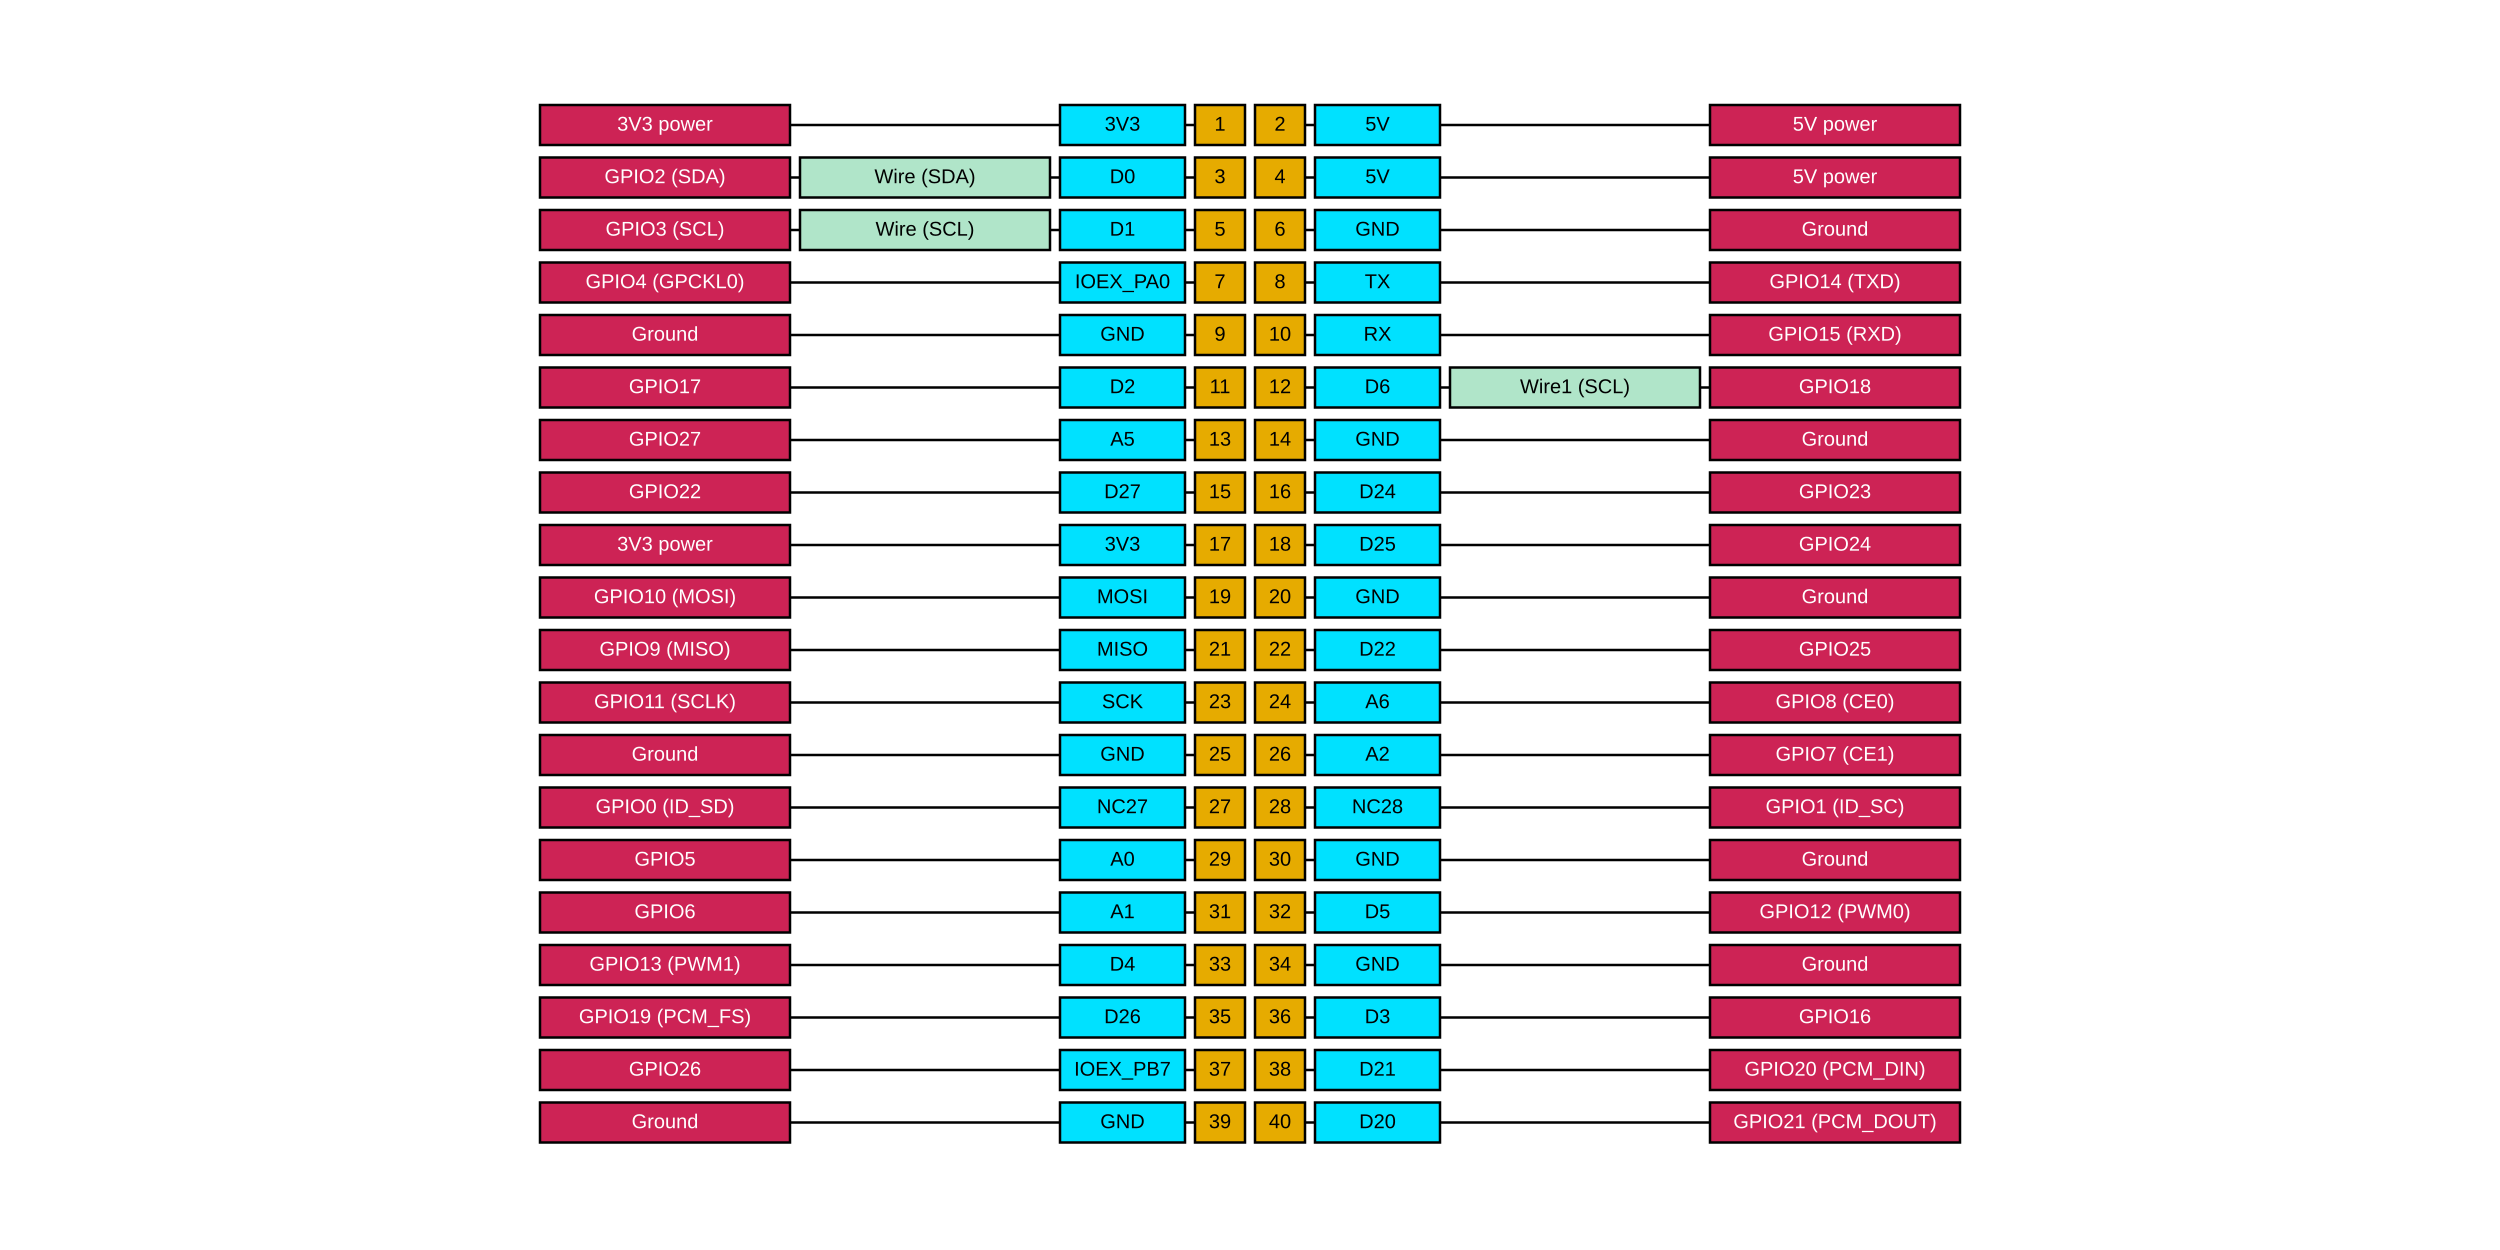
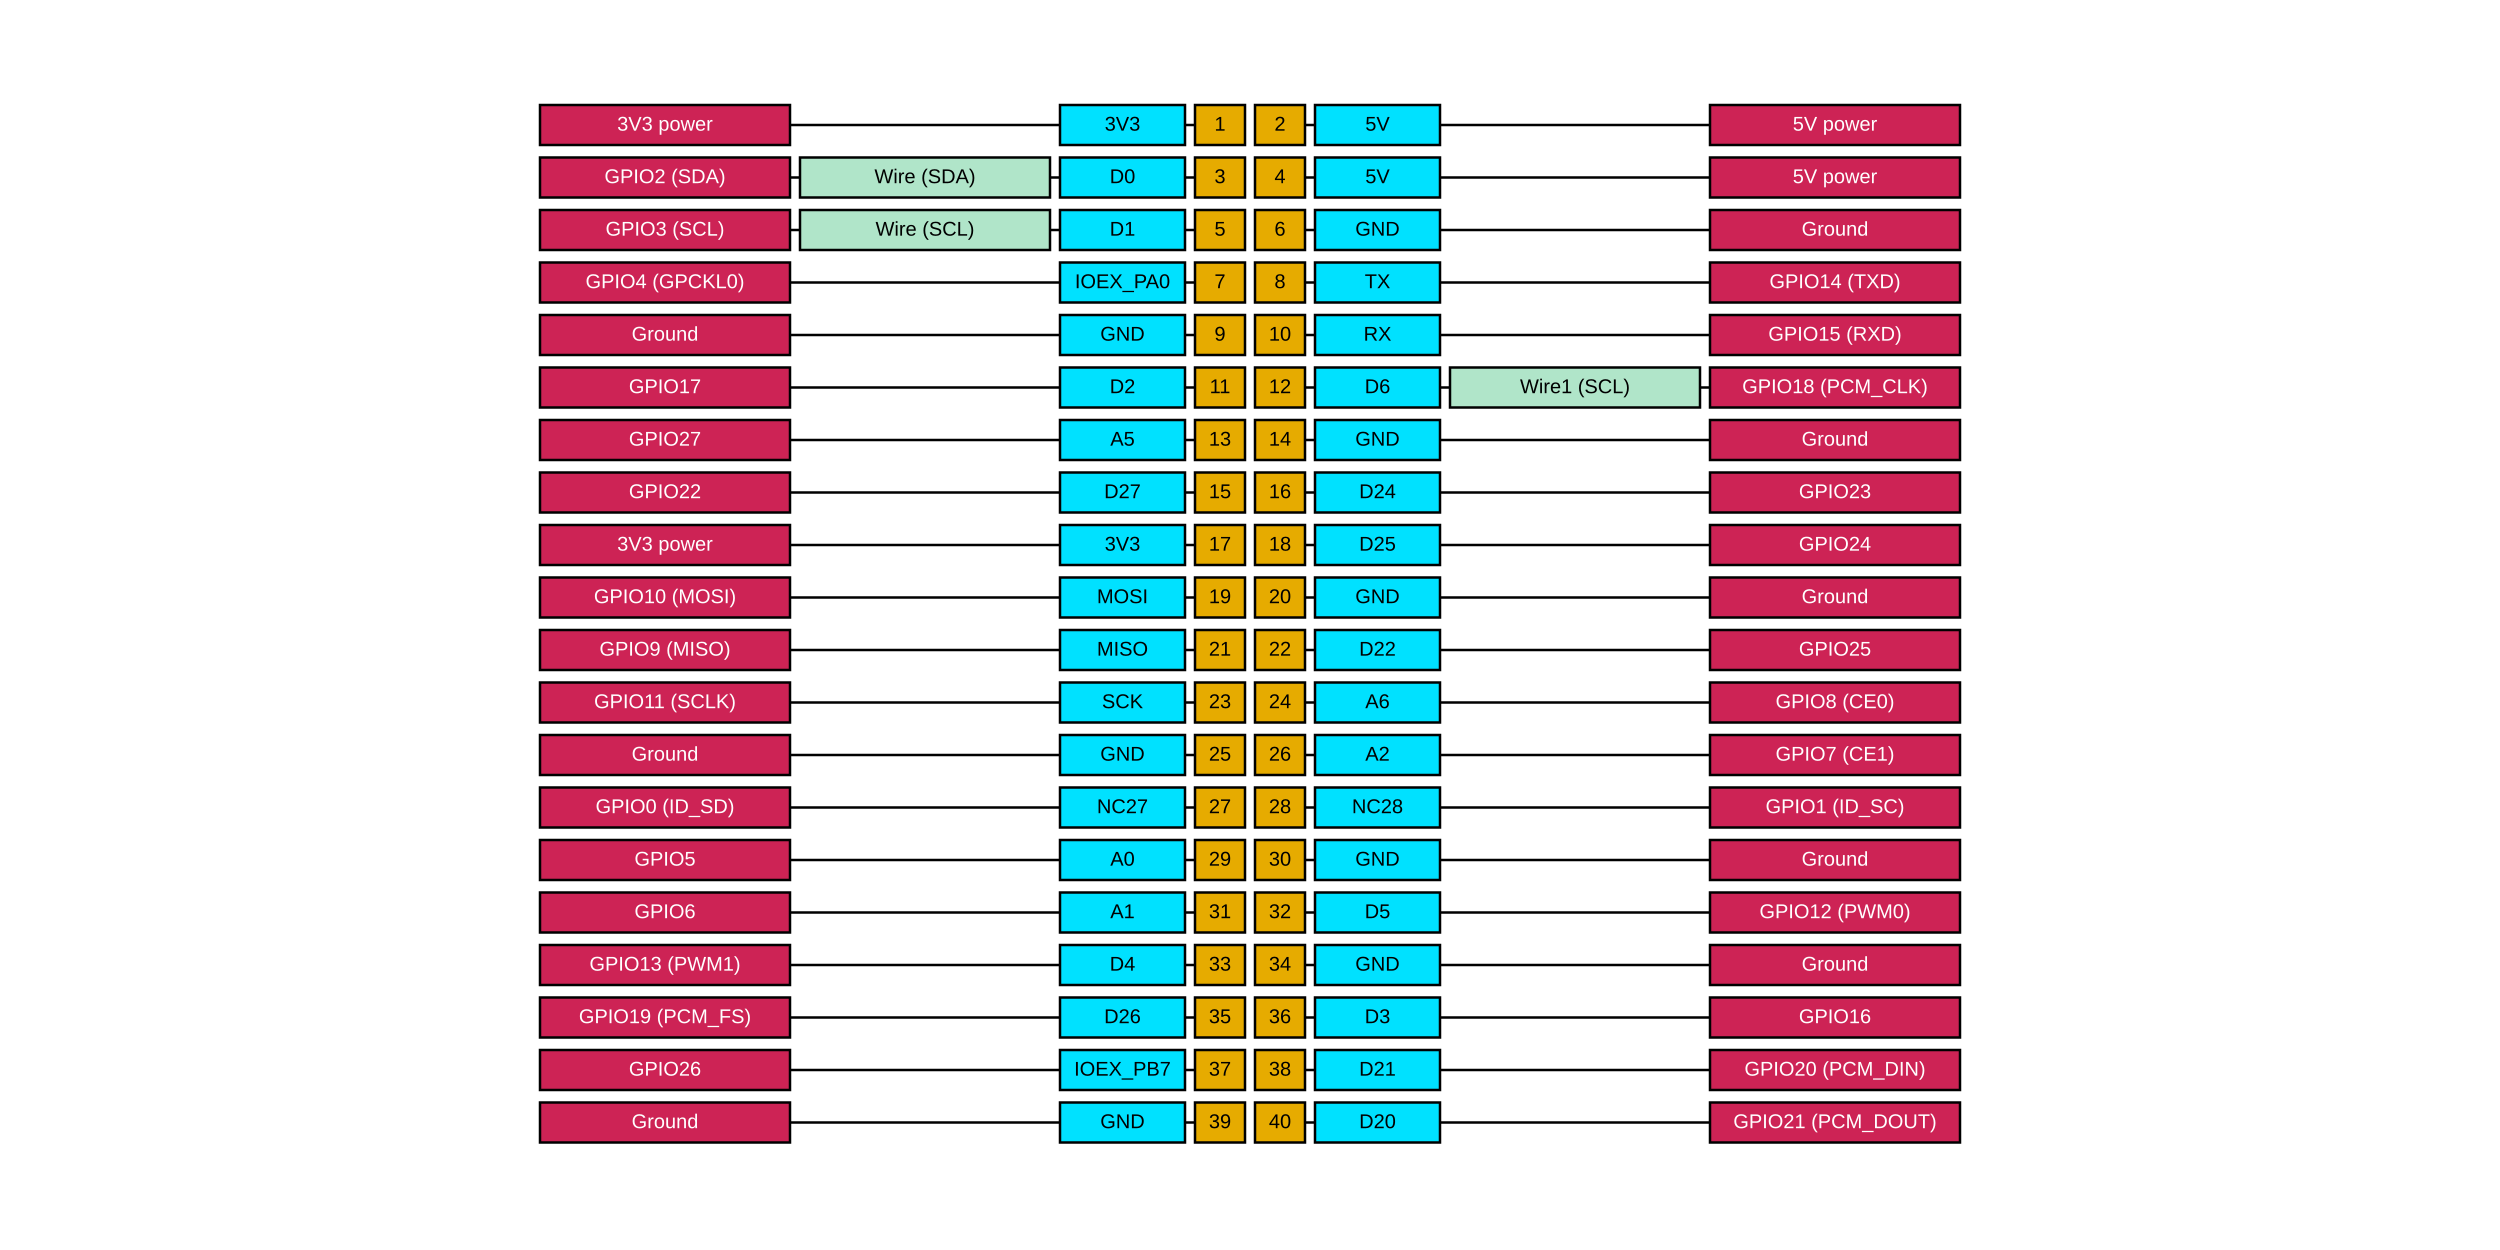
<svg xmlns="http://www.w3.org/2000/svg" width="1000" height="500">
  <rect x="0" y="0" width="1000" height="500" fill="white">
  </rect>
  <g transform="translate(498,50) ">
    <line x1="0" y1="0" x2="0" y2="0" stroke="black" stroke-width="1">
    </line>
    <rect x="-20" y="-8" width="20" height="16" stroke="black" fill="#E6AB00">
    </rect>
    <text x="-10" y="0" text-anchor="middle" dominant-baseline="middle" font-family="Arial, Helvetica, sans-serif" font-size="8px" fill="black">
1    </text>
    <line x1="-20" y1="0" x2="-24" y2="0" stroke="black" stroke-width="1">
    </line>
    <rect x="-74" y="-8" width="50" height="16" stroke="black" fill="#00E1FF">
    </rect>
    <text x="-49" y="0" text-anchor="middle" dominant-baseline="middle" font-family="Arial, Helvetica, sans-serif" font-size="8px" fill="black">
3V3    </text>
    <line x1="-74" y1="0" x2="-182" y2="0" stroke="black" stroke-width="1">
    </line>
    <rect x="-282" y="-8" width="100" height="16" stroke="black" fill="#CD2355">
    </rect>
    <text x="-232" y="0" text-anchor="middle" dominant-baseline="middle" font-family="Arial, Helvetica, sans-serif" font-size="8px" fill="white">
3V3 power    </text>
  </g>
  <g transform="translate(498,71) ">
    <line x1="0" y1="0" x2="0" y2="0" stroke="black" stroke-width="1">
    </line>
    <rect x="-20" y="-8" width="20" height="16" stroke="black" fill="#E6AB00">
    </rect>
    <text x="-10" y="0" text-anchor="middle" dominant-baseline="middle" font-family="Arial, Helvetica, sans-serif" font-size="8px" fill="black">
3    </text>
    <line x1="-20" y1="0" x2="-24" y2="0" stroke="black" stroke-width="1">
    </line>
    <rect x="-74" y="-8" width="50" height="16" stroke="black" fill="#00E1FF">
    </rect>
    <text x="-49" y="0" text-anchor="middle" dominant-baseline="middle" font-family="Arial, Helvetica, sans-serif" font-size="8px" fill="black">
D0    </text>
    <line x1="-74" y1="0" x2="-78" y2="0" stroke="black" stroke-width="1">
    </line>
    <rect x="-178" y="-8" width="100" height="16" stroke="black" fill="#B0E5C9">
    </rect>
    <text x="-128" y="0" text-anchor="middle" dominant-baseline="middle" font-family="Arial, Helvetica, sans-serif" font-size="8px" fill="black">
Wire (SDA)    </text>
    <line x1="-178" y1="0" x2="-182" y2="0" stroke="black" stroke-width="1">
    </line>
    <rect x="-282" y="-8" width="100" height="16" stroke="black" fill="#CD2355">
    </rect>
    <text x="-232" y="0" text-anchor="middle" dominant-baseline="middle" font-family="Arial, Helvetica, sans-serif" font-size="8px" fill="white">
GPIO2 (SDA)    </text>
  </g>
  <g transform="translate(498,92) ">
    <line x1="0" y1="0" x2="0" y2="0" stroke="black" stroke-width="1">
    </line>
    <rect x="-20" y="-8" width="20" height="16" stroke="black" fill="#E6AB00">
    </rect>
    <text x="-10" y="0" text-anchor="middle" dominant-baseline="middle" font-family="Arial, Helvetica, sans-serif" font-size="8px" fill="black">
5    </text>
    <line x1="-20" y1="0" x2="-24" y2="0" stroke="black" stroke-width="1">
    </line>
    <rect x="-74" y="-8" width="50" height="16" stroke="black" fill="#00E1FF">
    </rect>
    <text x="-49" y="0" text-anchor="middle" dominant-baseline="middle" font-family="Arial, Helvetica, sans-serif" font-size="8px" fill="black">
D1    </text>
    <line x1="-74" y1="0" x2="-78" y2="0" stroke="black" stroke-width="1">
    </line>
    <rect x="-178" y="-8" width="100" height="16" stroke="black" fill="#B0E5C9">
    </rect>
    <text x="-128" y="0" text-anchor="middle" dominant-baseline="middle" font-family="Arial, Helvetica, sans-serif" font-size="8px" fill="black">
Wire (SCL)    </text>
    <line x1="-178" y1="0" x2="-182" y2="0" stroke="black" stroke-width="1">
    </line>
    <rect x="-282" y="-8" width="100" height="16" stroke="black" fill="#CD2355">
    </rect>
    <text x="-232" y="0" text-anchor="middle" dominant-baseline="middle" font-family="Arial, Helvetica, sans-serif" font-size="8px" fill="white">
GPIO3 (SCL)    </text>
  </g>
  <g transform="translate(498,113) ">
    <line x1="0" y1="0" x2="0" y2="0" stroke="black" stroke-width="1">
    </line>
    <rect x="-20" y="-8" width="20" height="16" stroke="black" fill="#E6AB00">
    </rect>
    <text x="-10" y="0" text-anchor="middle" dominant-baseline="middle" font-family="Arial, Helvetica, sans-serif" font-size="8px" fill="black">
7    </text>
    <line x1="-20" y1="0" x2="-24" y2="0" stroke="black" stroke-width="1">
    </line>
    <rect x="-74" y="-8" width="50" height="16" stroke="black" fill="#00E1FF">
    </rect>
    <text x="-49" y="0" text-anchor="middle" dominant-baseline="middle" font-family="Arial, Helvetica, sans-serif" font-size="8px" fill="black">
IOEX_PA0    </text>
    <line x1="-74" y1="0" x2="-182" y2="0" stroke="black" stroke-width="1">
    </line>
    <rect x="-282" y="-8" width="100" height="16" stroke="black" fill="#CD2355">
    </rect>
    <text x="-232" y="0" text-anchor="middle" dominant-baseline="middle" font-family="Arial, Helvetica, sans-serif" font-size="8px" fill="white">
GPIO4 (GPCKL0)    </text>
  </g>
  <g transform="translate(498,134) ">
    <line x1="0" y1="0" x2="0" y2="0" stroke="black" stroke-width="1">
    </line>
    <rect x="-20" y="-8" width="20" height="16" stroke="black" fill="#E6AB00">
    </rect>
    <text x="-10" y="0" text-anchor="middle" dominant-baseline="middle" font-family="Arial, Helvetica, sans-serif" font-size="8px" fill="black">
9    </text>
    <line x1="-20" y1="0" x2="-24" y2="0" stroke="black" stroke-width="1">
    </line>
    <rect x="-74" y="-8" width="50" height="16" stroke="black" fill="#00E1FF">
    </rect>
    <text x="-49" y="0" text-anchor="middle" dominant-baseline="middle" font-family="Arial, Helvetica, sans-serif" font-size="8px" fill="black">
GND    </text>
    <line x1="-74" y1="0" x2="-182" y2="0" stroke="black" stroke-width="1">
    </line>
    <rect x="-282" y="-8" width="100" height="16" stroke="black" fill="#CD2355">
    </rect>
    <text x="-232" y="0" text-anchor="middle" dominant-baseline="middle" font-family="Arial, Helvetica, sans-serif" font-size="8px" fill="white">
Ground    </text>
  </g>
  <g transform="translate(498,155) ">
    <line x1="0" y1="0" x2="0" y2="0" stroke="black" stroke-width="1">
    </line>
    <rect x="-20" y="-8" width="20" height="16" stroke="black" fill="#E6AB00">
    </rect>
    <text x="-10" y="0" text-anchor="middle" dominant-baseline="middle" font-family="Arial, Helvetica, sans-serif" font-size="8px" fill="black">
11    </text>
    <line x1="-20" y1="0" x2="-24" y2="0" stroke="black" stroke-width="1">
    </line>
    <rect x="-74" y="-8" width="50" height="16" stroke="black" fill="#00E1FF">
    </rect>
    <text x="-49" y="0" text-anchor="middle" dominant-baseline="middle" font-family="Arial, Helvetica, sans-serif" font-size="8px" fill="black">
D2    </text>
    <line x1="-74" y1="0" x2="-182" y2="0" stroke="black" stroke-width="1">
    </line>
    <rect x="-282" y="-8" width="100" height="16" stroke="black" fill="#CD2355">
    </rect>
    <text x="-232" y="0" text-anchor="middle" dominant-baseline="middle" font-family="Arial, Helvetica, sans-serif" font-size="8px" fill="white">
GPIO17    </text>
  </g>
  <g transform="translate(498,176) ">
    <line x1="0" y1="0" x2="0" y2="0" stroke="black" stroke-width="1">
    </line>
    <rect x="-20" y="-8" width="20" height="16" stroke="black" fill="#E6AB00">
    </rect>
    <text x="-10" y="0" text-anchor="middle" dominant-baseline="middle" font-family="Arial, Helvetica, sans-serif" font-size="8px" fill="black">
13    </text>
    <line x1="-20" y1="0" x2="-24" y2="0" stroke="black" stroke-width="1">
    </line>
    <rect x="-74" y="-8" width="50" height="16" stroke="black" fill="#00E1FF">
    </rect>
    <text x="-49" y="0" text-anchor="middle" dominant-baseline="middle" font-family="Arial, Helvetica, sans-serif" font-size="8px" fill="black">
A5    </text>
    <line x1="-74" y1="0" x2="-182" y2="0" stroke="black" stroke-width="1">
    </line>
    <rect x="-282" y="-8" width="100" height="16" stroke="black" fill="#CD2355">
    </rect>
    <text x="-232" y="0" text-anchor="middle" dominant-baseline="middle" font-family="Arial, Helvetica, sans-serif" font-size="8px" fill="white">
GPIO27    </text>
  </g>
  <g transform="translate(498,197) ">
    <line x1="0" y1="0" x2="0" y2="0" stroke="black" stroke-width="1">
    </line>
    <rect x="-20" y="-8" width="20" height="16" stroke="black" fill="#E6AB00">
    </rect>
    <text x="-10" y="0" text-anchor="middle" dominant-baseline="middle" font-family="Arial, Helvetica, sans-serif" font-size="8px" fill="black">
15    </text>
    <line x1="-20" y1="0" x2="-24" y2="0" stroke="black" stroke-width="1">
    </line>
    <rect x="-74" y="-8" width="50" height="16" stroke="black" fill="#00E1FF">
    </rect>
    <text x="-49" y="0" text-anchor="middle" dominant-baseline="middle" font-family="Arial, Helvetica, sans-serif" font-size="8px" fill="black">
D27    </text>
    <line x1="-74" y1="0" x2="-182" y2="0" stroke="black" stroke-width="1">
    </line>
    <rect x="-282" y="-8" width="100" height="16" stroke="black" fill="#CD2355">
    </rect>
    <text x="-232" y="0" text-anchor="middle" dominant-baseline="middle" font-family="Arial, Helvetica, sans-serif" font-size="8px" fill="white">
GPIO22    </text>
  </g>
  <g transform="translate(498,218) ">
    <line x1="0" y1="0" x2="0" y2="0" stroke="black" stroke-width="1">
    </line>
    <rect x="-20" y="-8" width="20" height="16" stroke="black" fill="#E6AB00">
    </rect>
    <text x="-10" y="0" text-anchor="middle" dominant-baseline="middle" font-family="Arial, Helvetica, sans-serif" font-size="8px" fill="black">
17    </text>
    <line x1="-20" y1="0" x2="-24" y2="0" stroke="black" stroke-width="1">
    </line>
    <rect x="-74" y="-8" width="50" height="16" stroke="black" fill="#00E1FF">
    </rect>
    <text x="-49" y="0" text-anchor="middle" dominant-baseline="middle" font-family="Arial, Helvetica, sans-serif" font-size="8px" fill="black">
3V3    </text>
    <line x1="-74" y1="0" x2="-182" y2="0" stroke="black" stroke-width="1">
    </line>
    <rect x="-282" y="-8" width="100" height="16" stroke="black" fill="#CD2355">
    </rect>
    <text x="-232" y="0" text-anchor="middle" dominant-baseline="middle" font-family="Arial, Helvetica, sans-serif" font-size="8px" fill="white">
3V3 power    </text>
  </g>
  <g transform="translate(498,239) ">
    <line x1="0" y1="0" x2="0" y2="0" stroke="black" stroke-width="1">
    </line>
    <rect x="-20" y="-8" width="20" height="16" stroke="black" fill="#E6AB00">
    </rect>
    <text x="-10" y="0" text-anchor="middle" dominant-baseline="middle" font-family="Arial, Helvetica, sans-serif" font-size="8px" fill="black">
19    </text>
    <line x1="-20" y1="0" x2="-24" y2="0" stroke="black" stroke-width="1">
    </line>
    <rect x="-74" y="-8" width="50" height="16" stroke="black" fill="#00E1FF">
    </rect>
    <text x="-49" y="0" text-anchor="middle" dominant-baseline="middle" font-family="Arial, Helvetica, sans-serif" font-size="8px" fill="black">
MOSI    </text>
    <line x1="-74" y1="0" x2="-182" y2="0" stroke="black" stroke-width="1">
    </line>
    <rect x="-282" y="-8" width="100" height="16" stroke="black" fill="#CD2355">
    </rect>
    <text x="-232" y="0" text-anchor="middle" dominant-baseline="middle" font-family="Arial, Helvetica, sans-serif" font-size="8px" fill="white">
GPIO10 (MOSI)    </text>
  </g>
  <g transform="translate(498,260) ">
    <line x1="0" y1="0" x2="0" y2="0" stroke="black" stroke-width="1">
    </line>
    <rect x="-20" y="-8" width="20" height="16" stroke="black" fill="#E6AB00">
    </rect>
    <text x="-10" y="0" text-anchor="middle" dominant-baseline="middle" font-family="Arial, Helvetica, sans-serif" font-size="8px" fill="black">
21    </text>
    <line x1="-20" y1="0" x2="-24" y2="0" stroke="black" stroke-width="1">
    </line>
    <rect x="-74" y="-8" width="50" height="16" stroke="black" fill="#00E1FF">
    </rect>
    <text x="-49" y="0" text-anchor="middle" dominant-baseline="middle" font-family="Arial, Helvetica, sans-serif" font-size="8px" fill="black">
MISO    </text>
    <line x1="-74" y1="0" x2="-182" y2="0" stroke="black" stroke-width="1">
    </line>
    <rect x="-282" y="-8" width="100" height="16" stroke="black" fill="#CD2355">
    </rect>
    <text x="-232" y="0" text-anchor="middle" dominant-baseline="middle" font-family="Arial, Helvetica, sans-serif" font-size="8px" fill="white">
GPIO9 (MISO)    </text>
  </g>
  <g transform="translate(498,281) ">
    <line x1="0" y1="0" x2="0" y2="0" stroke="black" stroke-width="1">
    </line>
    <rect x="-20" y="-8" width="20" height="16" stroke="black" fill="#E6AB00">
    </rect>
    <text x="-10" y="0" text-anchor="middle" dominant-baseline="middle" font-family="Arial, Helvetica, sans-serif" font-size="8px" fill="black">
23    </text>
    <line x1="-20" y1="0" x2="-24" y2="0" stroke="black" stroke-width="1">
    </line>
    <rect x="-74" y="-8" width="50" height="16" stroke="black" fill="#00E1FF">
    </rect>
    <text x="-49" y="0" text-anchor="middle" dominant-baseline="middle" font-family="Arial, Helvetica, sans-serif" font-size="8px" fill="black">
SCK    </text>
    <line x1="-74" y1="0" x2="-182" y2="0" stroke="black" stroke-width="1">
    </line>
    <rect x="-282" y="-8" width="100" height="16" stroke="black" fill="#CD2355">
    </rect>
    <text x="-232" y="0" text-anchor="middle" dominant-baseline="middle" font-family="Arial, Helvetica, sans-serif" font-size="8px" fill="white">
GPIO11 (SCLK)    </text>
  </g>
  <g transform="translate(498,302) ">
    <line x1="0" y1="0" x2="0" y2="0" stroke="black" stroke-width="1">
    </line>
    <rect x="-20" y="-8" width="20" height="16" stroke="black" fill="#E6AB00">
    </rect>
    <text x="-10" y="0" text-anchor="middle" dominant-baseline="middle" font-family="Arial, Helvetica, sans-serif" font-size="8px" fill="black">
25    </text>
    <line x1="-20" y1="0" x2="-24" y2="0" stroke="black" stroke-width="1">
    </line>
    <rect x="-74" y="-8" width="50" height="16" stroke="black" fill="#00E1FF">
    </rect>
    <text x="-49" y="0" text-anchor="middle" dominant-baseline="middle" font-family="Arial, Helvetica, sans-serif" font-size="8px" fill="black">
GND    </text>
    <line x1="-74" y1="0" x2="-182" y2="0" stroke="black" stroke-width="1">
    </line>
    <rect x="-282" y="-8" width="100" height="16" stroke="black" fill="#CD2355">
    </rect>
    <text x="-232" y="0" text-anchor="middle" dominant-baseline="middle" font-family="Arial, Helvetica, sans-serif" font-size="8px" fill="white">
Ground    </text>
  </g>
  <g transform="translate(498,323) ">
    <line x1="0" y1="0" x2="0" y2="0" stroke="black" stroke-width="1">
    </line>
    <rect x="-20" y="-8" width="20" height="16" stroke="black" fill="#E6AB00">
    </rect>
    <text x="-10" y="0" text-anchor="middle" dominant-baseline="middle" font-family="Arial, Helvetica, sans-serif" font-size="8px" fill="black">
27    </text>
    <line x1="-20" y1="0" x2="-24" y2="0" stroke="black" stroke-width="1">
    </line>
    <rect x="-74" y="-8" width="50" height="16" stroke="black" fill="#00E1FF">
    </rect>
    <text x="-49" y="0" text-anchor="middle" dominant-baseline="middle" font-family="Arial, Helvetica, sans-serif" font-size="8px" fill="black">
NC27    </text>
    <line x1="-74" y1="0" x2="-182" y2="0" stroke="black" stroke-width="1">
    </line>
    <rect x="-282" y="-8" width="100" height="16" stroke="black" fill="#CD2355">
    </rect>
    <text x="-232" y="0" text-anchor="middle" dominant-baseline="middle" font-family="Arial, Helvetica, sans-serif" font-size="8px" fill="white">
GPIO0 (ID_SD)    </text>
  </g>
  <g transform="translate(498,344) ">
    <line x1="0" y1="0" x2="0" y2="0" stroke="black" stroke-width="1">
    </line>
    <rect x="-20" y="-8" width="20" height="16" stroke="black" fill="#E6AB00">
    </rect>
    <text x="-10" y="0" text-anchor="middle" dominant-baseline="middle" font-family="Arial, Helvetica, sans-serif" font-size="8px" fill="black">
29    </text>
    <line x1="-20" y1="0" x2="-24" y2="0" stroke="black" stroke-width="1">
    </line>
    <rect x="-74" y="-8" width="50" height="16" stroke="black" fill="#00E1FF">
    </rect>
    <text x="-49" y="0" text-anchor="middle" dominant-baseline="middle" font-family="Arial, Helvetica, sans-serif" font-size="8px" fill="black">
A0    </text>
    <line x1="-74" y1="0" x2="-182" y2="0" stroke="black" stroke-width="1">
    </line>
    <rect x="-282" y="-8" width="100" height="16" stroke="black" fill="#CD2355">
    </rect>
    <text x="-232" y="0" text-anchor="middle" dominant-baseline="middle" font-family="Arial, Helvetica, sans-serif" font-size="8px" fill="white">
GPIO5    </text>
  </g>
  <g transform="translate(498,365) ">
    <line x1="0" y1="0" x2="0" y2="0" stroke="black" stroke-width="1">
    </line>
    <rect x="-20" y="-8" width="20" height="16" stroke="black" fill="#E6AB00">
    </rect>
    <text x="-10" y="0" text-anchor="middle" dominant-baseline="middle" font-family="Arial, Helvetica, sans-serif" font-size="8px" fill="black">
31    </text>
    <line x1="-20" y1="0" x2="-24" y2="0" stroke="black" stroke-width="1">
    </line>
    <rect x="-74" y="-8" width="50" height="16" stroke="black" fill="#00E1FF">
    </rect>
    <text x="-49" y="0" text-anchor="middle" dominant-baseline="middle" font-family="Arial, Helvetica, sans-serif" font-size="8px" fill="black">
A1    </text>
    <line x1="-74" y1="0" x2="-182" y2="0" stroke="black" stroke-width="1">
    </line>
    <rect x="-282" y="-8" width="100" height="16" stroke="black" fill="#CD2355">
    </rect>
    <text x="-232" y="0" text-anchor="middle" dominant-baseline="middle" font-family="Arial, Helvetica, sans-serif" font-size="8px" fill="white">
GPIO6    </text>
  </g>
  <g transform="translate(498,386) ">
    <line x1="0" y1="0" x2="0" y2="0" stroke="black" stroke-width="1">
    </line>
    <rect x="-20" y="-8" width="20" height="16" stroke="black" fill="#E6AB00">
    </rect>
    <text x="-10" y="0" text-anchor="middle" dominant-baseline="middle" font-family="Arial, Helvetica, sans-serif" font-size="8px" fill="black">
33    </text>
    <line x1="-20" y1="0" x2="-24" y2="0" stroke="black" stroke-width="1">
    </line>
    <rect x="-74" y="-8" width="50" height="16" stroke="black" fill="#00E1FF">
    </rect>
    <text x="-49" y="0" text-anchor="middle" dominant-baseline="middle" font-family="Arial, Helvetica, sans-serif" font-size="8px" fill="black">
D4    </text>
    <line x1="-74" y1="0" x2="-182" y2="0" stroke="black" stroke-width="1">
    </line>
    <rect x="-282" y="-8" width="100" height="16" stroke="black" fill="#CD2355">
    </rect>
    <text x="-232" y="0" text-anchor="middle" dominant-baseline="middle" font-family="Arial, Helvetica, sans-serif" font-size="8px" fill="white">
GPIO13 (PWM1)    </text>
  </g>
  <g transform="translate(498,407) ">
    <line x1="0" y1="0" x2="0" y2="0" stroke="black" stroke-width="1">
    </line>
    <rect x="-20" y="-8" width="20" height="16" stroke="black" fill="#E6AB00">
    </rect>
    <text x="-10" y="0" text-anchor="middle" dominant-baseline="middle" font-family="Arial, Helvetica, sans-serif" font-size="8px" fill="black">
35    </text>
    <line x1="-20" y1="0" x2="-24" y2="0" stroke="black" stroke-width="1">
    </line>
    <rect x="-74" y="-8" width="50" height="16" stroke="black" fill="#00E1FF">
    </rect>
    <text x="-49" y="0" text-anchor="middle" dominant-baseline="middle" font-family="Arial, Helvetica, sans-serif" font-size="8px" fill="black">
D26    </text>
    <line x1="-74" y1="0" x2="-182" y2="0" stroke="black" stroke-width="1">
    </line>
    <rect x="-282" y="-8" width="100" height="16" stroke="black" fill="#CD2355">
    </rect>
    <text x="-232" y="0" text-anchor="middle" dominant-baseline="middle" font-family="Arial, Helvetica, sans-serif" font-size="8px" fill="white">
GPIO19 (PCM_FS)    </text>
  </g>
  <g transform="translate(498,428) ">
    <line x1="0" y1="0" x2="0" y2="0" stroke="black" stroke-width="1">
    </line>
    <rect x="-20" y="-8" width="20" height="16" stroke="black" fill="#E6AB00">
    </rect>
    <text x="-10" y="0" text-anchor="middle" dominant-baseline="middle" font-family="Arial, Helvetica, sans-serif" font-size="8px" fill="black">
37    </text>
    <line x1="-20" y1="0" x2="-24" y2="0" stroke="black" stroke-width="1">
    </line>
    <rect x="-74" y="-8" width="50" height="16" stroke="black" fill="#00E1FF">
    </rect>
    <text x="-49" y="0" text-anchor="middle" dominant-baseline="middle" font-family="Arial, Helvetica, sans-serif" font-size="8px" fill="black">
IOEX_PB7    </text>
    <line x1="-74" y1="0" x2="-182" y2="0" stroke="black" stroke-width="1">
    </line>
    <rect x="-282" y="-8" width="100" height="16" stroke="black" fill="#CD2355">
    </rect>
    <text x="-232" y="0" text-anchor="middle" dominant-baseline="middle" font-family="Arial, Helvetica, sans-serif" font-size="8px" fill="white">
GPIO26    </text>
  </g>
  <g transform="translate(498,449) ">
    <line x1="0" y1="0" x2="0" y2="0" stroke="black" stroke-width="1">
    </line>
    <rect x="-20" y="-8" width="20" height="16" stroke="black" fill="#E6AB00">
    </rect>
    <text x="-10" y="0" text-anchor="middle" dominant-baseline="middle" font-family="Arial, Helvetica, sans-serif" font-size="8px" fill="black">
39    </text>
    <line x1="-20" y1="0" x2="-24" y2="0" stroke="black" stroke-width="1">
    </line>
    <rect x="-74" y="-8" width="50" height="16" stroke="black" fill="#00E1FF">
    </rect>
    <text x="-49" y="0" text-anchor="middle" dominant-baseline="middle" font-family="Arial, Helvetica, sans-serif" font-size="8px" fill="black">
GND    </text>
    <line x1="-74" y1="0" x2="-182" y2="0" stroke="black" stroke-width="1">
    </line>
    <rect x="-282" y="-8" width="100" height="16" stroke="black" fill="#CD2355">
    </rect>
    <text x="-232" y="0" text-anchor="middle" dominant-baseline="middle" font-family="Arial, Helvetica, sans-serif" font-size="8px" fill="white">
Ground    </text>
  </g>
  <g transform="translate(502,50) ">
    <line x1="0" y1="0" x2="0" y2="0" stroke="black" stroke-width="1">
    </line>
    <rect x="0" y="-8" width="20" height="16" stroke="black" fill="#E6AB00">
    </rect>
    <text x="10" y="0" text-anchor="middle" dominant-baseline="middle" font-family="Arial, Helvetica, sans-serif" font-size="8px" fill="black">
2    </text>
    <line x1="20" y1="0" x2="24" y2="0" stroke="black" stroke-width="1">
    </line>
    <rect x="24" y="-8" width="50" height="16" stroke="black" fill="#00E1FF">
    </rect>
    <text x="49" y="0" text-anchor="middle" dominant-baseline="middle" font-family="Arial, Helvetica, sans-serif" font-size="8px" fill="black">
5V    </text>
    <line x1="74" y1="0" x2="182" y2="0" stroke="black" stroke-width="1">
    </line>
    <rect x="182" y="-8" width="100" height="16" stroke="black" fill="#CD2355">
    </rect>
    <text x="232" y="0" text-anchor="middle" dominant-baseline="middle" font-family="Arial, Helvetica, sans-serif" font-size="8px" fill="white">
5V power    </text>
  </g>
  <g transform="translate(502,71) ">
    <line x1="0" y1="0" x2="0" y2="0" stroke="black" stroke-width="1">
    </line>
    <rect x="0" y="-8" width="20" height="16" stroke="black" fill="#E6AB00">
    </rect>
    <text x="10" y="0" text-anchor="middle" dominant-baseline="middle" font-family="Arial, Helvetica, sans-serif" font-size="8px" fill="black">
4    </text>
    <line x1="20" y1="0" x2="24" y2="0" stroke="black" stroke-width="1">
    </line>
    <rect x="24" y="-8" width="50" height="16" stroke="black" fill="#00E1FF">
    </rect>
    <text x="49" y="0" text-anchor="middle" dominant-baseline="middle" font-family="Arial, Helvetica, sans-serif" font-size="8px" fill="black">
5V    </text>
    <line x1="74" y1="0" x2="182" y2="0" stroke="black" stroke-width="1">
    </line>
    <rect x="182" y="-8" width="100" height="16" stroke="black" fill="#CD2355">
    </rect>
    <text x="232" y="0" text-anchor="middle" dominant-baseline="middle" font-family="Arial, Helvetica, sans-serif" font-size="8px" fill="white">
5V power    </text>
  </g>
  <g transform="translate(502,92) ">
    <line x1="0" y1="0" x2="0" y2="0" stroke="black" stroke-width="1">
    </line>
    <rect x="0" y="-8" width="20" height="16" stroke="black" fill="#E6AB00">
    </rect>
    <text x="10" y="0" text-anchor="middle" dominant-baseline="middle" font-family="Arial, Helvetica, sans-serif" font-size="8px" fill="black">
6    </text>
    <line x1="20" y1="0" x2="24" y2="0" stroke="black" stroke-width="1">
    </line>
    <rect x="24" y="-8" width="50" height="16" stroke="black" fill="#00E1FF">
    </rect>
    <text x="49" y="0" text-anchor="middle" dominant-baseline="middle" font-family="Arial, Helvetica, sans-serif" font-size="8px" fill="black">
GND    </text>
    <line x1="74" y1="0" x2="182" y2="0" stroke="black" stroke-width="1">
    </line>
    <rect x="182" y="-8" width="100" height="16" stroke="black" fill="#CD2355">
    </rect>
    <text x="232" y="0" text-anchor="middle" dominant-baseline="middle" font-family="Arial, Helvetica, sans-serif" font-size="8px" fill="white">
Ground    </text>
  </g>
  <g transform="translate(502,113) ">
    <line x1="0" y1="0" x2="0" y2="0" stroke="black" stroke-width="1">
    </line>
    <rect x="0" y="-8" width="20" height="16" stroke="black" fill="#E6AB00">
    </rect>
    <text x="10" y="0" text-anchor="middle" dominant-baseline="middle" font-family="Arial, Helvetica, sans-serif" font-size="8px" fill="black">
8    </text>
    <line x1="20" y1="0" x2="24" y2="0" stroke="black" stroke-width="1">
    </line>
    <rect x="24" y="-8" width="50" height="16" stroke="black" fill="#00E1FF">
    </rect>
    <text x="49" y="0" text-anchor="middle" dominant-baseline="middle" font-family="Arial, Helvetica, sans-serif" font-size="8px" fill="black">
TX    </text>
    <line x1="74" y1="0" x2="182" y2="0" stroke="black" stroke-width="1">
    </line>
    <rect x="182" y="-8" width="100" height="16" stroke="black" fill="#CD2355">
    </rect>
    <text x="232" y="0" text-anchor="middle" dominant-baseline="middle" font-family="Arial, Helvetica, sans-serif" font-size="8px" fill="white">
GPIO14 (TXD)    </text>
  </g>
  <g transform="translate(502,134) ">
    <line x1="0" y1="0" x2="0" y2="0" stroke="black" stroke-width="1">
    </line>
    <rect x="0" y="-8" width="20" height="16" stroke="black" fill="#E6AB00">
    </rect>
    <text x="10" y="0" text-anchor="middle" dominant-baseline="middle" font-family="Arial, Helvetica, sans-serif" font-size="8px" fill="black">
10    </text>
    <line x1="20" y1="0" x2="24" y2="0" stroke="black" stroke-width="1">
    </line>
    <rect x="24" y="-8" width="50" height="16" stroke="black" fill="#00E1FF">
    </rect>
    <text x="49" y="0" text-anchor="middle" dominant-baseline="middle" font-family="Arial, Helvetica, sans-serif" font-size="8px" fill="black">
RX    </text>
    <line x1="74" y1="0" x2="182" y2="0" stroke="black" stroke-width="1">
    </line>
    <rect x="182" y="-8" width="100" height="16" stroke="black" fill="#CD2355">
    </rect>
    <text x="232" y="0" text-anchor="middle" dominant-baseline="middle" font-family="Arial, Helvetica, sans-serif" font-size="8px" fill="white">
GPIO15 (RXD)    </text>
  </g>
  <g transform="translate(502,155) ">
    <line x1="0" y1="0" x2="0" y2="0" stroke="black" stroke-width="1">
    </line>
    <rect x="0" y="-8" width="20" height="16" stroke="black" fill="#E6AB00">
    </rect>
    <text x="10" y="0" text-anchor="middle" dominant-baseline="middle" font-family="Arial, Helvetica, sans-serif" font-size="8px" fill="black">
12    </text>
    <line x1="20" y1="0" x2="24" y2="0" stroke="black" stroke-width="1">
    </line>
    <rect x="24" y="-8" width="50" height="16" stroke="black" fill="#00E1FF">
    </rect>
    <text x="49" y="0" text-anchor="middle" dominant-baseline="middle" font-family="Arial, Helvetica, sans-serif" font-size="8px" fill="black">
D6    </text>
    <line x1="74" y1="0" x2="78" y2="0" stroke="black" stroke-width="1">
    </line>
    <rect x="78" y="-8" width="100" height="16" stroke="black" fill="#B0E5C9">
    </rect>
    <text x="128" y="0" text-anchor="middle" dominant-baseline="middle" font-family="Arial, Helvetica, sans-serif" font-size="8px" fill="black">
Wire1 (SCL)    </text>
    <line x1="178" y1="0" x2="182" y2="0" stroke="black" stroke-width="1">
    </line>
    <rect x="182" y="-8" width="100" height="16" stroke="black" fill="#CD2355">
    </rect>
    <text x="232" y="0" text-anchor="middle" dominant-baseline="middle" font-family="Arial, Helvetica, sans-serif" font-size="8px" fill="white">
- GPIO18    </text>
+ GPIO18 (PCM_CLK)    </text>
  </g>
  <g transform="translate(502,176) ">
    <line x1="0" y1="0" x2="0" y2="0" stroke="black" stroke-width="1">
    </line>
    <rect x="0" y="-8" width="20" height="16" stroke="black" fill="#E6AB00">
    </rect>
    <text x="10" y="0" text-anchor="middle" dominant-baseline="middle" font-family="Arial, Helvetica, sans-serif" font-size="8px" fill="black">
14    </text>
    <line x1="20" y1="0" x2="24" y2="0" stroke="black" stroke-width="1">
    </line>
    <rect x="24" y="-8" width="50" height="16" stroke="black" fill="#00E1FF">
    </rect>
    <text x="49" y="0" text-anchor="middle" dominant-baseline="middle" font-family="Arial, Helvetica, sans-serif" font-size="8px" fill="black">
GND    </text>
    <line x1="74" y1="0" x2="182" y2="0" stroke="black" stroke-width="1">
    </line>
    <rect x="182" y="-8" width="100" height="16" stroke="black" fill="#CD2355">
    </rect>
    <text x="232" y="0" text-anchor="middle" dominant-baseline="middle" font-family="Arial, Helvetica, sans-serif" font-size="8px" fill="white">
Ground    </text>
  </g>
  <g transform="translate(502,197) ">
    <line x1="0" y1="0" x2="0" y2="0" stroke="black" stroke-width="1">
    </line>
    <rect x="0" y="-8" width="20" height="16" stroke="black" fill="#E6AB00">
    </rect>
    <text x="10" y="0" text-anchor="middle" dominant-baseline="middle" font-family="Arial, Helvetica, sans-serif" font-size="8px" fill="black">
16    </text>
    <line x1="20" y1="0" x2="24" y2="0" stroke="black" stroke-width="1">
    </line>
    <rect x="24" y="-8" width="50" height="16" stroke="black" fill="#00E1FF">
    </rect>
    <text x="49" y="0" text-anchor="middle" dominant-baseline="middle" font-family="Arial, Helvetica, sans-serif" font-size="8px" fill="black">
D24    </text>
    <line x1="74" y1="0" x2="182" y2="0" stroke="black" stroke-width="1">
    </line>
    <rect x="182" y="-8" width="100" height="16" stroke="black" fill="#CD2355">
    </rect>
    <text x="232" y="0" text-anchor="middle" dominant-baseline="middle" font-family="Arial, Helvetica, sans-serif" font-size="8px" fill="white">
GPIO23    </text>
  </g>
  <g transform="translate(502,218) ">
    <line x1="0" y1="0" x2="0" y2="0" stroke="black" stroke-width="1">
    </line>
    <rect x="0" y="-8" width="20" height="16" stroke="black" fill="#E6AB00">
    </rect>
    <text x="10" y="0" text-anchor="middle" dominant-baseline="middle" font-family="Arial, Helvetica, sans-serif" font-size="8px" fill="black">
18    </text>
    <line x1="20" y1="0" x2="24" y2="0" stroke="black" stroke-width="1">
    </line>
    <rect x="24" y="-8" width="50" height="16" stroke="black" fill="#00E1FF">
    </rect>
    <text x="49" y="0" text-anchor="middle" dominant-baseline="middle" font-family="Arial, Helvetica, sans-serif" font-size="8px" fill="black">
D25    </text>
    <line x1="74" y1="0" x2="182" y2="0" stroke="black" stroke-width="1">
    </line>
    <rect x="182" y="-8" width="100" height="16" stroke="black" fill="#CD2355">
    </rect>
    <text x="232" y="0" text-anchor="middle" dominant-baseline="middle" font-family="Arial, Helvetica, sans-serif" font-size="8px" fill="white">
GPIO24    </text>
  </g>
  <g transform="translate(502,239) ">
    <line x1="0" y1="0" x2="0" y2="0" stroke="black" stroke-width="1">
    </line>
    <rect x="0" y="-8" width="20" height="16" stroke="black" fill="#E6AB00">
    </rect>
    <text x="10" y="0" text-anchor="middle" dominant-baseline="middle" font-family="Arial, Helvetica, sans-serif" font-size="8px" fill="black">
20    </text>
    <line x1="20" y1="0" x2="24" y2="0" stroke="black" stroke-width="1">
    </line>
    <rect x="24" y="-8" width="50" height="16" stroke="black" fill="#00E1FF">
    </rect>
    <text x="49" y="0" text-anchor="middle" dominant-baseline="middle" font-family="Arial, Helvetica, sans-serif" font-size="8px" fill="black">
GND    </text>
    <line x1="74" y1="0" x2="182" y2="0" stroke="black" stroke-width="1">
    </line>
    <rect x="182" y="-8" width="100" height="16" stroke="black" fill="#CD2355">
    </rect>
    <text x="232" y="0" text-anchor="middle" dominant-baseline="middle" font-family="Arial, Helvetica, sans-serif" font-size="8px" fill="white">
Ground    </text>
  </g>
  <g transform="translate(502,260) ">
    <line x1="0" y1="0" x2="0" y2="0" stroke="black" stroke-width="1">
    </line>
    <rect x="0" y="-8" width="20" height="16" stroke="black" fill="#E6AB00">
    </rect>
    <text x="10" y="0" text-anchor="middle" dominant-baseline="middle" font-family="Arial, Helvetica, sans-serif" font-size="8px" fill="black">
22    </text>
    <line x1="20" y1="0" x2="24" y2="0" stroke="black" stroke-width="1">
    </line>
    <rect x="24" y="-8" width="50" height="16" stroke="black" fill="#00E1FF">
    </rect>
    <text x="49" y="0" text-anchor="middle" dominant-baseline="middle" font-family="Arial, Helvetica, sans-serif" font-size="8px" fill="black">
D22    </text>
    <line x1="74" y1="0" x2="182" y2="0" stroke="black" stroke-width="1">
    </line>
    <rect x="182" y="-8" width="100" height="16" stroke="black" fill="#CD2355">
    </rect>
    <text x="232" y="0" text-anchor="middle" dominant-baseline="middle" font-family="Arial, Helvetica, sans-serif" font-size="8px" fill="white">
GPIO25    </text>
  </g>
  <g transform="translate(502,281) ">
    <line x1="0" y1="0" x2="0" y2="0" stroke="black" stroke-width="1">
    </line>
    <rect x="0" y="-8" width="20" height="16" stroke="black" fill="#E6AB00">
    </rect>
    <text x="10" y="0" text-anchor="middle" dominant-baseline="middle" font-family="Arial, Helvetica, sans-serif" font-size="8px" fill="black">
24    </text>
    <line x1="20" y1="0" x2="24" y2="0" stroke="black" stroke-width="1">
    </line>
    <rect x="24" y="-8" width="50" height="16" stroke="black" fill="#00E1FF">
    </rect>
    <text x="49" y="0" text-anchor="middle" dominant-baseline="middle" font-family="Arial, Helvetica, sans-serif" font-size="8px" fill="black">
A6    </text>
    <line x1="74" y1="0" x2="182" y2="0" stroke="black" stroke-width="1">
    </line>
    <rect x="182" y="-8" width="100" height="16" stroke="black" fill="#CD2355">
    </rect>
    <text x="232" y="0" text-anchor="middle" dominant-baseline="middle" font-family="Arial, Helvetica, sans-serif" font-size="8px" fill="white">
GPIO8 (CE0)    </text>
  </g>
  <g transform="translate(502,302) ">
    <line x1="0" y1="0" x2="0" y2="0" stroke="black" stroke-width="1">
    </line>
    <rect x="0" y="-8" width="20" height="16" stroke="black" fill="#E6AB00">
    </rect>
    <text x="10" y="0" text-anchor="middle" dominant-baseline="middle" font-family="Arial, Helvetica, sans-serif" font-size="8px" fill="black">
26    </text>
    <line x1="20" y1="0" x2="24" y2="0" stroke="black" stroke-width="1">
    </line>
    <rect x="24" y="-8" width="50" height="16" stroke="black" fill="#00E1FF">
    </rect>
    <text x="49" y="0" text-anchor="middle" dominant-baseline="middle" font-family="Arial, Helvetica, sans-serif" font-size="8px" fill="black">
A2    </text>
    <line x1="74" y1="0" x2="182" y2="0" stroke="black" stroke-width="1">
    </line>
    <rect x="182" y="-8" width="100" height="16" stroke="black" fill="#CD2355">
    </rect>
    <text x="232" y="0" text-anchor="middle" dominant-baseline="middle" font-family="Arial, Helvetica, sans-serif" font-size="8px" fill="white">
GPIO7 (CE1)    </text>
  </g>
  <g transform="translate(502,323) ">
    <line x1="0" y1="0" x2="0" y2="0" stroke="black" stroke-width="1">
    </line>
    <rect x="0" y="-8" width="20" height="16" stroke="black" fill="#E6AB00">
    </rect>
    <text x="10" y="0" text-anchor="middle" dominant-baseline="middle" font-family="Arial, Helvetica, sans-serif" font-size="8px" fill="black">
28    </text>
    <line x1="20" y1="0" x2="24" y2="0" stroke="black" stroke-width="1">
    </line>
    <rect x="24" y="-8" width="50" height="16" stroke="black" fill="#00E1FF">
    </rect>
    <text x="49" y="0" text-anchor="middle" dominant-baseline="middle" font-family="Arial, Helvetica, sans-serif" font-size="8px" fill="black">
NC28    </text>
    <line x1="74" y1="0" x2="182" y2="0" stroke="black" stroke-width="1">
    </line>
    <rect x="182" y="-8" width="100" height="16" stroke="black" fill="#CD2355">
    </rect>
    <text x="232" y="0" text-anchor="middle" dominant-baseline="middle" font-family="Arial, Helvetica, sans-serif" font-size="8px" fill="white">
GPIO1 (ID_SC)    </text>
  </g>
  <g transform="translate(502,344) ">
    <line x1="0" y1="0" x2="0" y2="0" stroke="black" stroke-width="1">
    </line>
    <rect x="0" y="-8" width="20" height="16" stroke="black" fill="#E6AB00">
    </rect>
    <text x="10" y="0" text-anchor="middle" dominant-baseline="middle" font-family="Arial, Helvetica, sans-serif" font-size="8px" fill="black">
30    </text>
    <line x1="20" y1="0" x2="24" y2="0" stroke="black" stroke-width="1">
    </line>
    <rect x="24" y="-8" width="50" height="16" stroke="black" fill="#00E1FF">
    </rect>
    <text x="49" y="0" text-anchor="middle" dominant-baseline="middle" font-family="Arial, Helvetica, sans-serif" font-size="8px" fill="black">
GND    </text>
    <line x1="74" y1="0" x2="182" y2="0" stroke="black" stroke-width="1">
    </line>
    <rect x="182" y="-8" width="100" height="16" stroke="black" fill="#CD2355">
    </rect>
    <text x="232" y="0" text-anchor="middle" dominant-baseline="middle" font-family="Arial, Helvetica, sans-serif" font-size="8px" fill="white">
Ground    </text>
  </g>
  <g transform="translate(502,365) ">
    <line x1="0" y1="0" x2="0" y2="0" stroke="black" stroke-width="1">
    </line>
    <rect x="0" y="-8" width="20" height="16" stroke="black" fill="#E6AB00">
    </rect>
    <text x="10" y="0" text-anchor="middle" dominant-baseline="middle" font-family="Arial, Helvetica, sans-serif" font-size="8px" fill="black">
32    </text>
    <line x1="20" y1="0" x2="24" y2="0" stroke="black" stroke-width="1">
    </line>
    <rect x="24" y="-8" width="50" height="16" stroke="black" fill="#00E1FF">
    </rect>
    <text x="49" y="0" text-anchor="middle" dominant-baseline="middle" font-family="Arial, Helvetica, sans-serif" font-size="8px" fill="black">
D5    </text>
    <line x1="74" y1="0" x2="182" y2="0" stroke="black" stroke-width="1">
    </line>
    <rect x="182" y="-8" width="100" height="16" stroke="black" fill="#CD2355">
    </rect>
    <text x="232" y="0" text-anchor="middle" dominant-baseline="middle" font-family="Arial, Helvetica, sans-serif" font-size="8px" fill="white">
GPIO12 (PWM0)    </text>
  </g>
  <g transform="translate(502,386) ">
    <line x1="0" y1="0" x2="0" y2="0" stroke="black" stroke-width="1">
    </line>
    <rect x="0" y="-8" width="20" height="16" stroke="black" fill="#E6AB00">
    </rect>
    <text x="10" y="0" text-anchor="middle" dominant-baseline="middle" font-family="Arial, Helvetica, sans-serif" font-size="8px" fill="black">
34    </text>
    <line x1="20" y1="0" x2="24" y2="0" stroke="black" stroke-width="1">
    </line>
    <rect x="24" y="-8" width="50" height="16" stroke="black" fill="#00E1FF">
    </rect>
    <text x="49" y="0" text-anchor="middle" dominant-baseline="middle" font-family="Arial, Helvetica, sans-serif" font-size="8px" fill="black">
GND    </text>
    <line x1="74" y1="0" x2="182" y2="0" stroke="black" stroke-width="1">
    </line>
    <rect x="182" y="-8" width="100" height="16" stroke="black" fill="#CD2355">
    </rect>
    <text x="232" y="0" text-anchor="middle" dominant-baseline="middle" font-family="Arial, Helvetica, sans-serif" font-size="8px" fill="white">
Ground    </text>
  </g>
  <g transform="translate(502,407) ">
    <line x1="0" y1="0" x2="0" y2="0" stroke="black" stroke-width="1">
    </line>
    <rect x="0" y="-8" width="20" height="16" stroke="black" fill="#E6AB00">
    </rect>
    <text x="10" y="0" text-anchor="middle" dominant-baseline="middle" font-family="Arial, Helvetica, sans-serif" font-size="8px" fill="black">
36    </text>
    <line x1="20" y1="0" x2="24" y2="0" stroke="black" stroke-width="1">
    </line>
    <rect x="24" y="-8" width="50" height="16" stroke="black" fill="#00E1FF">
    </rect>
    <text x="49" y="0" text-anchor="middle" dominant-baseline="middle" font-family="Arial, Helvetica, sans-serif" font-size="8px" fill="black">
D3    </text>
    <line x1="74" y1="0" x2="182" y2="0" stroke="black" stroke-width="1">
    </line>
    <rect x="182" y="-8" width="100" height="16" stroke="black" fill="#CD2355">
    </rect>
    <text x="232" y="0" text-anchor="middle" dominant-baseline="middle" font-family="Arial, Helvetica, sans-serif" font-size="8px" fill="white">
GPIO16    </text>
  </g>
  <g transform="translate(502,428) ">
    <line x1="0" y1="0" x2="0" y2="0" stroke="black" stroke-width="1">
    </line>
    <rect x="0" y="-8" width="20" height="16" stroke="black" fill="#E6AB00">
    </rect>
    <text x="10" y="0" text-anchor="middle" dominant-baseline="middle" font-family="Arial, Helvetica, sans-serif" font-size="8px" fill="black">
38    </text>
    <line x1="20" y1="0" x2="24" y2="0" stroke="black" stroke-width="1">
    </line>
    <rect x="24" y="-8" width="50" height="16" stroke="black" fill="#00E1FF">
    </rect>
    <text x="49" y="0" text-anchor="middle" dominant-baseline="middle" font-family="Arial, Helvetica, sans-serif" font-size="8px" fill="black">
D21    </text>
    <line x1="74" y1="0" x2="182" y2="0" stroke="black" stroke-width="1">
    </line>
    <rect x="182" y="-8" width="100" height="16" stroke="black" fill="#CD2355">
    </rect>
    <text x="232" y="0" text-anchor="middle" dominant-baseline="middle" font-family="Arial, Helvetica, sans-serif" font-size="8px" fill="white">
GPIO20 (PCM_DIN)    </text>
  </g>
  <g transform="translate(502,449) ">
    <line x1="0" y1="0" x2="0" y2="0" stroke="black" stroke-width="1">
    </line>
    <rect x="0" y="-8" width="20" height="16" stroke="black" fill="#E6AB00">
    </rect>
    <text x="10" y="0" text-anchor="middle" dominant-baseline="middle" font-family="Arial, Helvetica, sans-serif" font-size="8px" fill="black">
40    </text>
    <line x1="20" y1="0" x2="24" y2="0" stroke="black" stroke-width="1">
    </line>
    <rect x="24" y="-8" width="50" height="16" stroke="black" fill="#00E1FF">
    </rect>
    <text x="49" y="0" text-anchor="middle" dominant-baseline="middle" font-family="Arial, Helvetica, sans-serif" font-size="8px" fill="black">
D20    </text>
    <line x1="74" y1="0" x2="182" y2="0" stroke="black" stroke-width="1">
    </line>
    <rect x="182" y="-8" width="100" height="16" stroke="black" fill="#CD2355">
    </rect>
    <text x="232" y="0" text-anchor="middle" dominant-baseline="middle" font-family="Arial, Helvetica, sans-serif" font-size="8px" fill="white">
GPIO21 (PCM_DOUT)    </text>
  </g>
</svg>
